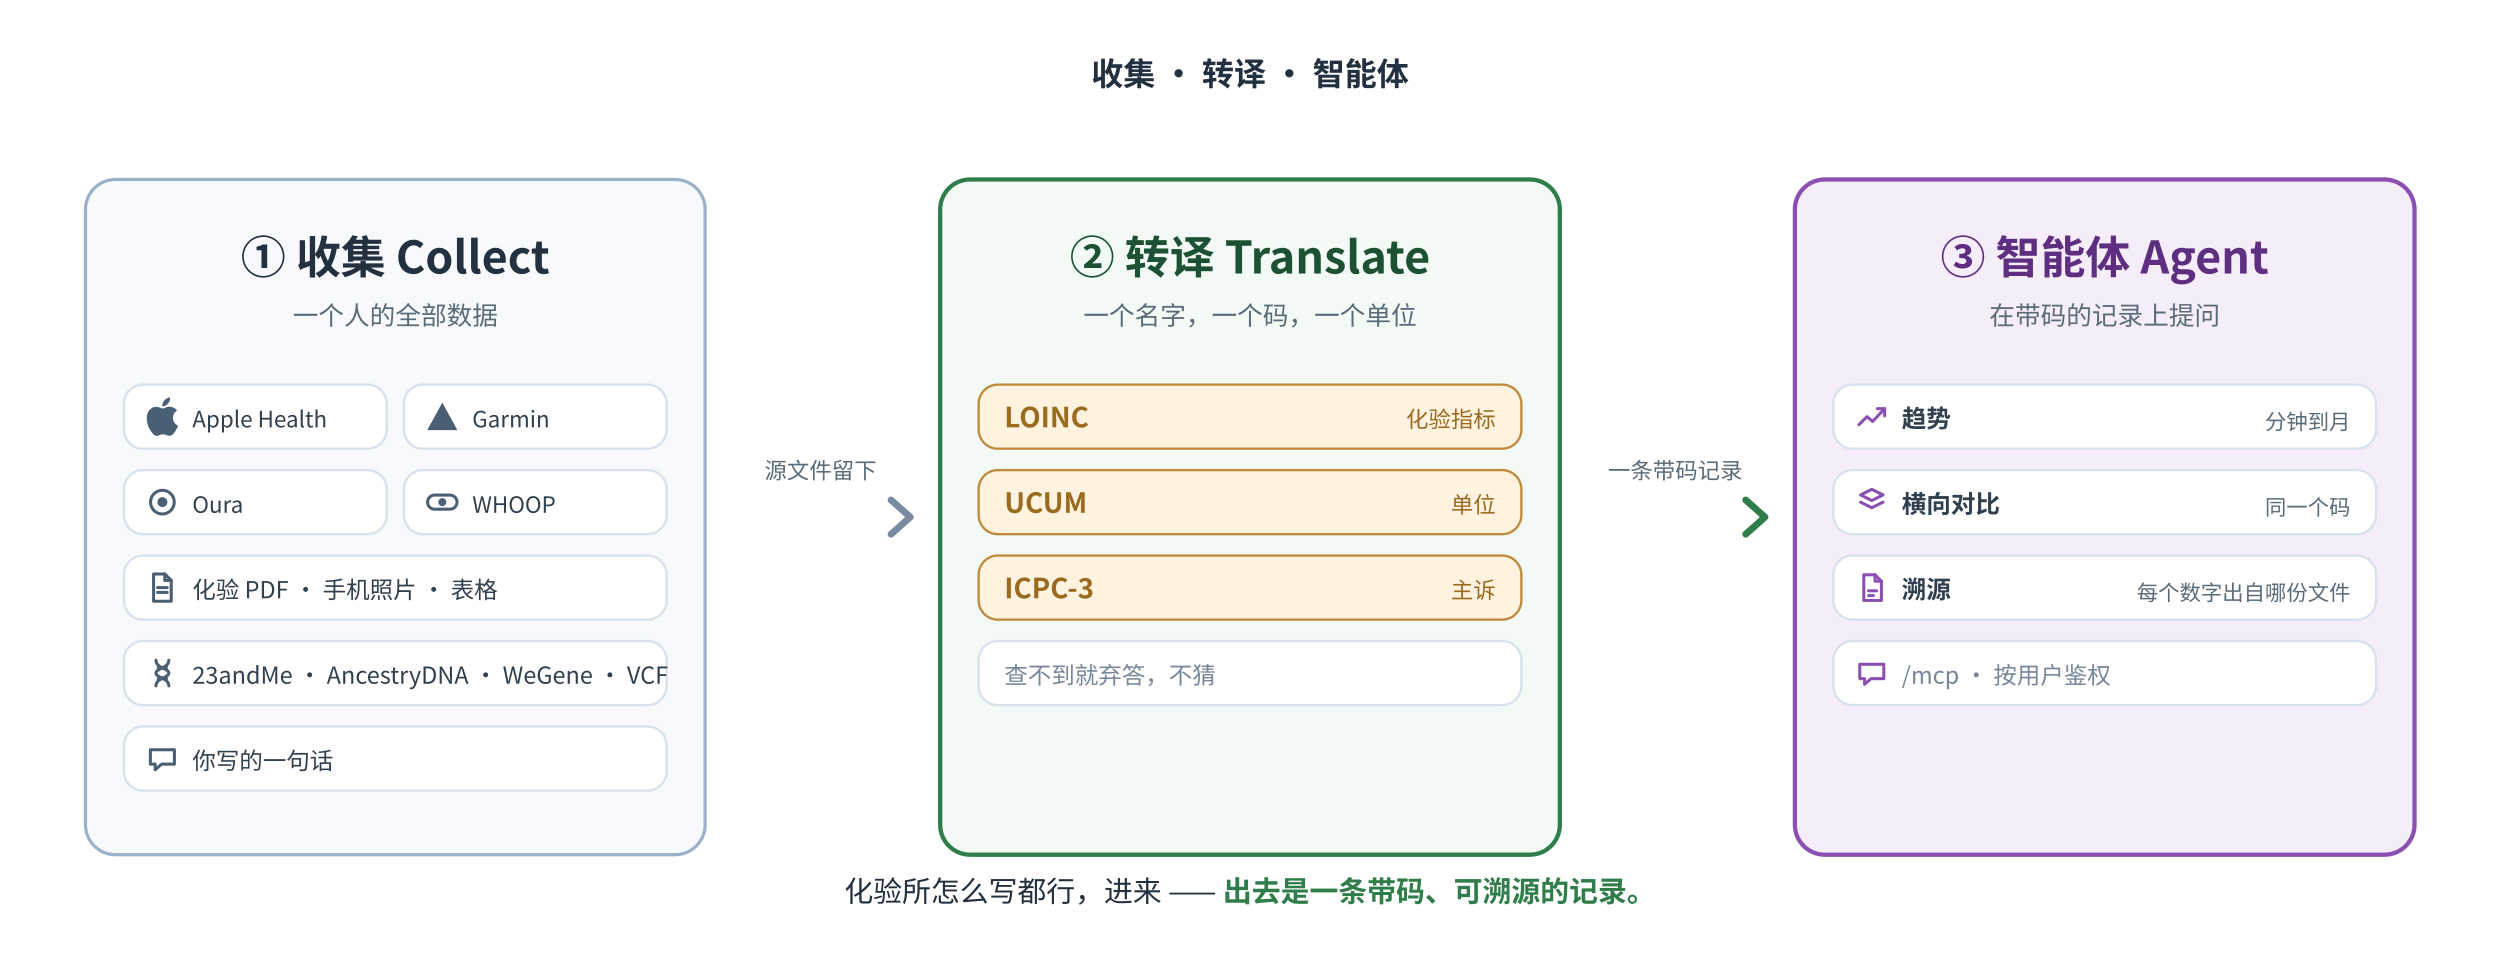
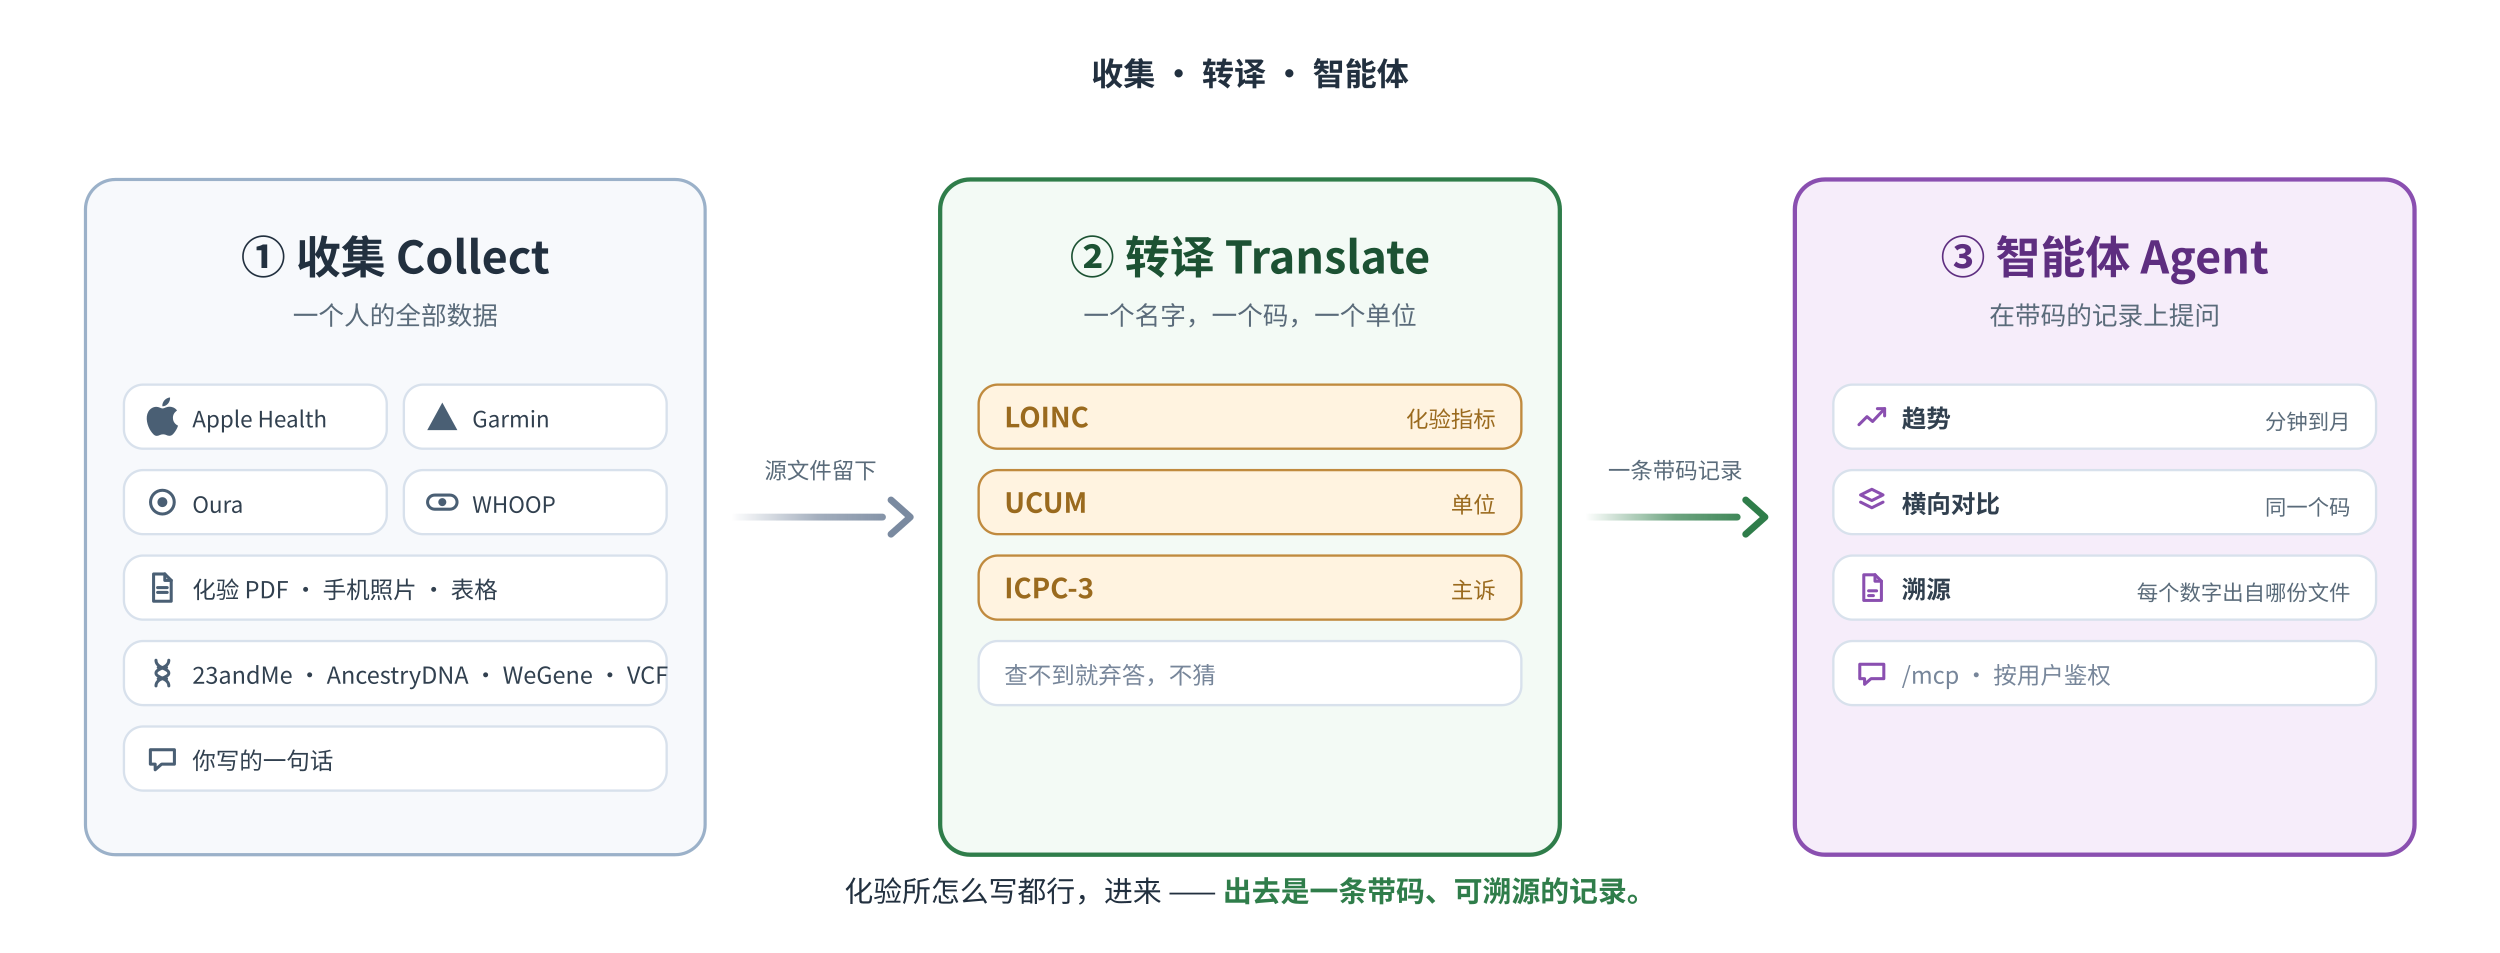
<svg xmlns="http://www.w3.org/2000/svg" viewBox="0 0 1170 446" width="1170" height="446" font-family="&quot;PingFang SC&quot;, &quot;Hiragino Sans GB&quot;, &quot;Microsoft YaHei&quot;, &quot;Noto Sans CJK SC&quot;, sans-serif" role="img" aria-label="收集、转译、智能体：三个阶段，从左到右">
  <rect width="1170" height="446" fill="#ffffff" />
-   <defs>
-     <linearGradient id="grad-raw" x1="0" y1="0" x2="1" y2="0">
-       <stop offset="0" stop-color="#ffffff" stop-opacity="0" />
-       <stop offset="0.45" stop-color="#7a8aa0" stop-opacity="0.85" />
-       <stop offset="1" stop-color="#7a8aa0" />
-     </linearGradient>
-     <linearGradient id="grad-std" x1="0" y1="0" x2="1" y2="0">
-       <stop offset="0" stop-color="#ffffff" stop-opacity="0" />
-       <stop offset="0.45" stop-color="#2f7d4a" stop-opacity="0.85" />
-       <stop offset="1" stop-color="#2f7d4a" />
-     </linearGradient>
-   </defs>
  <text x="585" y="40" text-anchor="middle" font-size="15" font-weight="bold" fill="#22303f">收集 · 转译 · 智能体</text>
  <rect x="40" y="84" width="290" height="316" rx="14" fill="#f7f9fc" stroke="#9bb1c9" stroke-width="1.5" />
  <text x="185" y="128" text-anchor="middle" font-size="21" font-weight="bold" fill="#22303f">① 收集 Collect</text>
  <text x="185" y="152" text-anchor="middle" font-size="12" font-weight="normal" fill="#5a6b7a">一个人的全部数据</text>
  <rect x="58.0" y="180" width="123.0" height="30" rx="9" fill="#ffffff" stroke="#d8e1ec" stroke-width="1.1" />
  <g transform="translate(67.0,186) scale(0.75)" fill="none" stroke="#4a5f74" stroke-width="1.9" stroke-linecap="round" stroke-linejoin="round">
    <path fill="#4a5f74" stroke="none" d="M12.152 6.896c-.948 0-2.415-1.078-3.96-1.04-2.04.027-3.91 1.183-4.961 3.014-2.117 3.675-.546 9.103 1.519 12.09 1.013 1.454 2.208 3.09 3.792 3.039 1.52-.065 2.09-.987 3.935-.987 1.831 0 2.35.987 3.96.948 1.637-.026 2.676-1.48 3.676-2.948 1.156-1.688 1.636-3.325 1.662-3.415-.039-.013-3.182-1.221-3.22-4.857-.026-3.04 2.48-4.494 2.597-4.559-1.429-2.09-3.623-2.324-4.39-2.376-2-.156-3.675 1.09-4.61 1.09zM15.53 3.83c.843-1.012 1.4-2.427 1.245-3.83-1.207.052-2.662.805-3.532 1.818-.78.896-1.454 2.338-1.273 3.714 1.338.104 2.715-.688 3.559-1.701" />
  </g>
  <text x="90.0" y="200" text-anchor="start" font-size="10.5" font-weight="normal" fill="#31404f">Apple Health</text>
  <rect x="189.0" y="180" width="123.0" height="30" rx="9" fill="#ffffff" stroke="#d8e1ec" stroke-width="1.1" />
  <g transform="translate(198.0,186) scale(0.75)" fill="none" stroke="#4a5f74" stroke-width="1.9" stroke-linecap="round" stroke-linejoin="round">
    <path fill="#4a5f74" stroke="none" d="M12 3.2 L21.4 20.4 H2.6 Z" />
  </g>
  <text x="221.0" y="200" text-anchor="start" font-size="10.5" font-weight="normal" fill="#31404f">Garmin</text>
  <rect x="58.0" y="220" width="123.0" height="30" rx="9" fill="#ffffff" stroke="#d8e1ec" stroke-width="1.1" />
  <g transform="translate(67.0,226) scale(0.75)" fill="none" stroke="#4a5f74" stroke-width="1.9" stroke-linecap="round" stroke-linejoin="round">
    <circle cx="12" cy="12" r="7.4" />
    <circle cx="12" cy="12" r="3.1" fill="#4a5f74" stroke="none" />
  </g>
  <text x="90.0" y="240" text-anchor="start" font-size="10.5" font-weight="normal" fill="#31404f">Oura</text>
  <rect x="189.0" y="220" width="123.0" height="30" rx="9" fill="#ffffff" stroke="#d8e1ec" stroke-width="1.1" />
  <g transform="translate(198.0,226) scale(0.75)" fill="none" stroke="#4a5f74" stroke-width="1.9" stroke-linecap="round" stroke-linejoin="round">
    <rect x="2.8" y="7.6" width="18.4" height="8.8" rx="4.4" />
    <circle cx="12" cy="12" r="2.5" fill="#4a5f74" stroke="none" />
  </g>
  <text x="221.0" y="240" text-anchor="start" font-size="10.5" font-weight="normal" fill="#31404f">WHOOP</text>
  <rect x="58" y="260" width="254" height="30" rx="9" fill="#ffffff" stroke="#d8e1ec" stroke-width="1.1" />
  <g transform="translate(67,266) scale(0.75)" fill="none" stroke="#4a5f74" stroke-width="1.9" stroke-linecap="round" stroke-linejoin="round">
    <path d="M6.5 3.5h7l4 4v13h-11z" />
    <path d="M13.5 3.5v4h4" />
    <path d="M9 12h6M9 15h6" />
  </g>
  <text x="90" y="280" text-anchor="start" font-size="11" font-weight="normal" fill="#31404f">化验 PDF · 手机照片 · 表格</text>
  <rect x="58" y="300" width="254" height="30" rx="9" fill="#ffffff" stroke="#d8e1ec" stroke-width="1.1" />
  <g transform="translate(67,306) scale(0.75)" fill="none" stroke="#4a5f74" stroke-width="1.9" stroke-linecap="round" stroke-linejoin="round">
    <path d="M8 4c0 5 8 5 8 8s-8 3-8 8" />
    <path d="M16 4c0 5-8 5-8 8s8 3 8 8" />
    <path d="M9.4 8.5h5.2M9.4 15.5h5.2" />
  </g>
  <text x="90" y="320" text-anchor="start" font-size="11" font-weight="normal" fill="#31404f">23andMe · AncestryDNA · WeGene · VCF</text>
  <rect x="58" y="340" width="254" height="30" rx="9" fill="#ffffff" stroke="#d8e1ec" stroke-width="1.1" />
  <g transform="translate(67,346) scale(0.75)" fill="none" stroke="#4a5f74" stroke-width="1.9" stroke-linecap="round" stroke-linejoin="round">
    <path d="M4.5 6.5h15v9h-8l-4 3.5v-3.5h-3z" />
  </g>
  <text x="90" y="360" text-anchor="start" font-size="11" font-weight="normal" fill="#31404f">你写的一句话</text>
  <rect x="440" y="84" width="290" height="316" rx="14" fill="#f3faf5" stroke="#2f7d4a" stroke-width="2" />
  <text x="585" y="128" text-anchor="middle" font-size="21" font-weight="bold" fill="#1c5233">② 转译 Translate</text>
  <text x="585" y="152" text-anchor="middle" font-size="12" font-weight="normal" fill="#5a6b7a">一个名字，一个码，一个单位</text>
  <rect x="458" y="180" width="254" height="30" rx="9" fill="#fff3e0" stroke="#c08a3e" stroke-width="1.1" />
  <text x="470" y="200" text-anchor="start" font-size="13" font-weight="bold" fill="#9a6a1e">LOINC</text>
  <text x="700" y="200" text-anchor="end" font-size="10.5" font-weight="normal" fill="#9a6a1e">化验指标</text>
  <rect x="458" y="220" width="254" height="30" rx="9" fill="#fff3e0" stroke="#c08a3e" stroke-width="1.1" />
  <text x="470" y="240" text-anchor="start" font-size="13" font-weight="bold" fill="#9a6a1e">UCUM</text>
  <text x="700" y="240" text-anchor="end" font-size="10.5" font-weight="normal" fill="#9a6a1e">单位</text>
  <rect x="458" y="260" width="254" height="30" rx="9" fill="#fff3e0" stroke="#c08a3e" stroke-width="1.1" />
  <text x="470" y="280" text-anchor="start" font-size="13" font-weight="bold" fill="#9a6a1e">ICPC-3</text>
  <text x="700" y="280" text-anchor="end" font-size="10.5" font-weight="normal" fill="#9a6a1e">主诉</text>
  <rect x="458" y="300" width="254" height="30" rx="9" fill="#ffffff" stroke="#d8e1ec" stroke-width="1.1" />
  <text x="470" y="320" text-anchor="start" font-size="11" font-weight="normal" fill="#77869a">查不到就弃答，不猜</text>
  <rect x="840" y="84" width="290" height="316" rx="14" fill="#f6edfa" stroke="#8a4fb0" stroke-width="2" />
  <text x="985" y="128" text-anchor="middle" font-size="21" font-weight="bold" fill="#5e2e80">③ 智能体 Agent</text>
  <text x="985" y="152" text-anchor="middle" font-size="12" font-weight="normal" fill="#5a6b7a">在带码的记录上提问</text>
  <rect x="858" y="180" width="254" height="30" rx="9" fill="#ffffff" stroke="#d8e1ec" stroke-width="1.1" />
  <g transform="translate(867,186) scale(0.75)" fill="none" stroke="#8a4fb0" stroke-width="1.9" stroke-linecap="round" stroke-linejoin="round">
    <path d="M4 17l5-5 3.5 3L20 7" />
    <path d="M15.5 7H20v4.5" />
  </g>
  <text x="890" y="200" text-anchor="start" font-size="11.5" font-weight="bold" fill="#31404f">趋势</text>
  <text x="1100" y="201" text-anchor="end" font-size="10" font-weight="normal" fill="#5a6b7a">分钟到月</text>
  <rect x="858" y="220" width="254" height="30" rx="9" fill="#ffffff" stroke="#d8e1ec" stroke-width="1.1" />
  <g transform="translate(867,226) scale(0.75)" fill="none" stroke="#8a4fb0" stroke-width="1.9" stroke-linecap="round" stroke-linejoin="round">
    <path d="M12 4l7 3.5-7 3.5-7-3.5z" />
    <path d="M5 12l7 3.5 7-3.5" />
  </g>
  <text x="890" y="240" text-anchor="start" font-size="11.5" font-weight="bold" fill="#31404f">横向对比</text>
  <text x="1100" y="241" text-anchor="end" font-size="10" font-weight="normal" fill="#5a6b7a">同一个码</text>
  <rect x="858" y="260" width="254" height="30" rx="9" fill="#ffffff" stroke="#d8e1ec" stroke-width="1.1" />
  <g transform="translate(867,266) scale(0.75)" fill="none" stroke="#8a4fb0" stroke-width="1.9" stroke-linecap="round" stroke-linejoin="round">
    <path d="M7 4h7l4 4v12H7z" />
    <path d="M14 4v4h4" />
    <path d="M10 14h5M10 17h3" />
  </g>
  <text x="890" y="280" text-anchor="start" font-size="11.5" font-weight="bold" fill="#31404f">溯源</text>
  <text x="1100" y="281" text-anchor="end" font-size="10" font-weight="normal" fill="#5a6b7a">每个数字出自哪份文件</text>
  <rect x="858" y="300" width="254" height="30" rx="9" fill="#ffffff" stroke="#d8e1ec" stroke-width="1.1" />
  <g transform="translate(867,306) scale(0.75)" fill="none" stroke="#8a4fb0" stroke-width="1.9" stroke-linecap="round" stroke-linejoin="round">
    <path d="M4.5 6.5h15v9h-8l-4 3.5v-3.5h-3z" />
  </g>
  <text x="890" y="320" text-anchor="start" font-size="11" font-weight="normal" fill="#77869a">/mcp  ·  按用户鉴权</text>
+   <linearGradient id="grad-raw" gradientUnits="userSpaceOnUse" x1="342" y1="242" x2="426" y2="242">
+     <stop offset="0" stop-color="#7a8aa0" stop-opacity="0" />
+     <stop offset="0.5" stop-color="#7a8aa0" stop-opacity="0.7" />
+     <stop offset="1" stop-color="#7a8aa0" stop-opacity="1" />
+   </linearGradient>
  <path d="M342 242 H413" stroke="url(#grad-raw)" stroke-width="3.2" fill="none" stroke-linecap="round" />
  <path d="M417 234 L426 242 L417 250" fill="none" stroke="#7a8aa0" stroke-width="3.2" stroke-linecap="round" stroke-linejoin="round" />
  <text x="384.0" y="224" text-anchor="middle" font-size="10.5" font-weight="normal" fill="#5a6b7a">源文件留下</text>
+   <linearGradient id="grad-std" gradientUnits="userSpaceOnUse" x1="742" y1="242" x2="826" y2="242">
+     <stop offset="0" stop-color="#2f7d4a" stop-opacity="0" />
+     <stop offset="0.5" stop-color="#2f7d4a" stop-opacity="0.7" />
+     <stop offset="1" stop-color="#2f7d4a" stop-opacity="1" />
+   </linearGradient>
  <path d="M742 242 H813" stroke="url(#grad-std)" stroke-width="3.2" fill="none" stroke-linecap="round" />
  <path d="M817 234 L826 242 L817 250" fill="none" stroke="#2f7d4a" stroke-width="3.2" stroke-linecap="round" stroke-linejoin="round" />
  <text x="784.0" y="224" text-anchor="middle" font-size="10.5" font-weight="normal" fill="#5a6b7a">一条带码记录</text>
  <text x="585" y="422" text-anchor="middle" font-size="13.5" fill="#22303f">化验所怎么写都行，进来 —— <tspan font-weight="bold" fill="#2f7d4a">出去是一条带码、可溯源的记录。</tspan>
  </text>
</svg>
